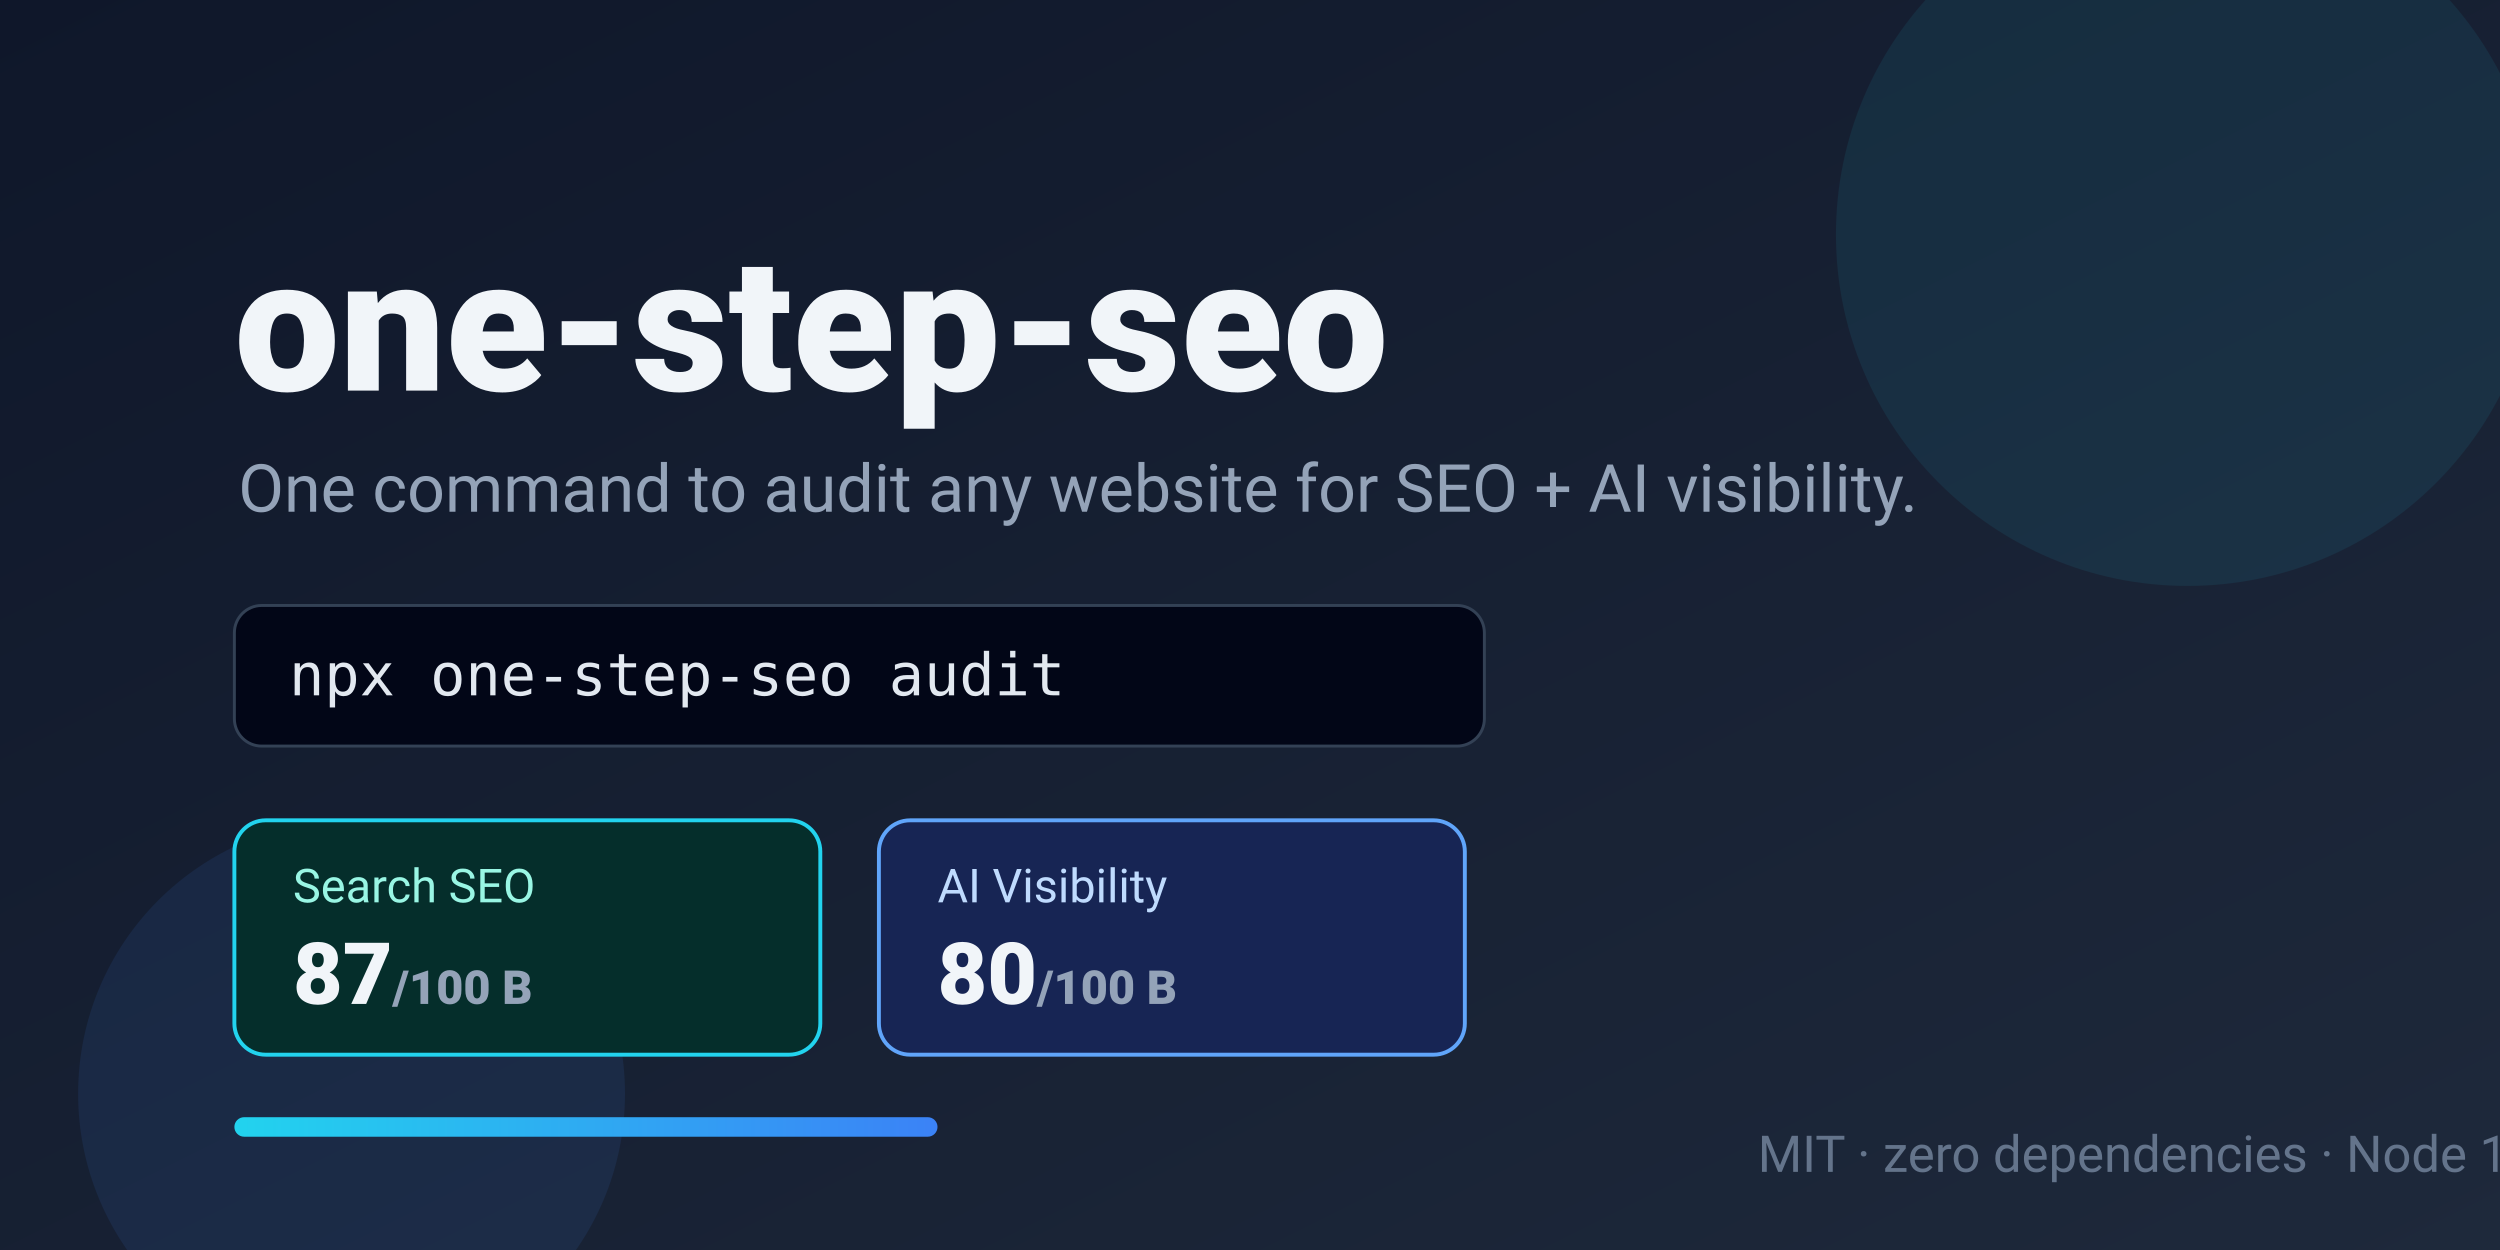
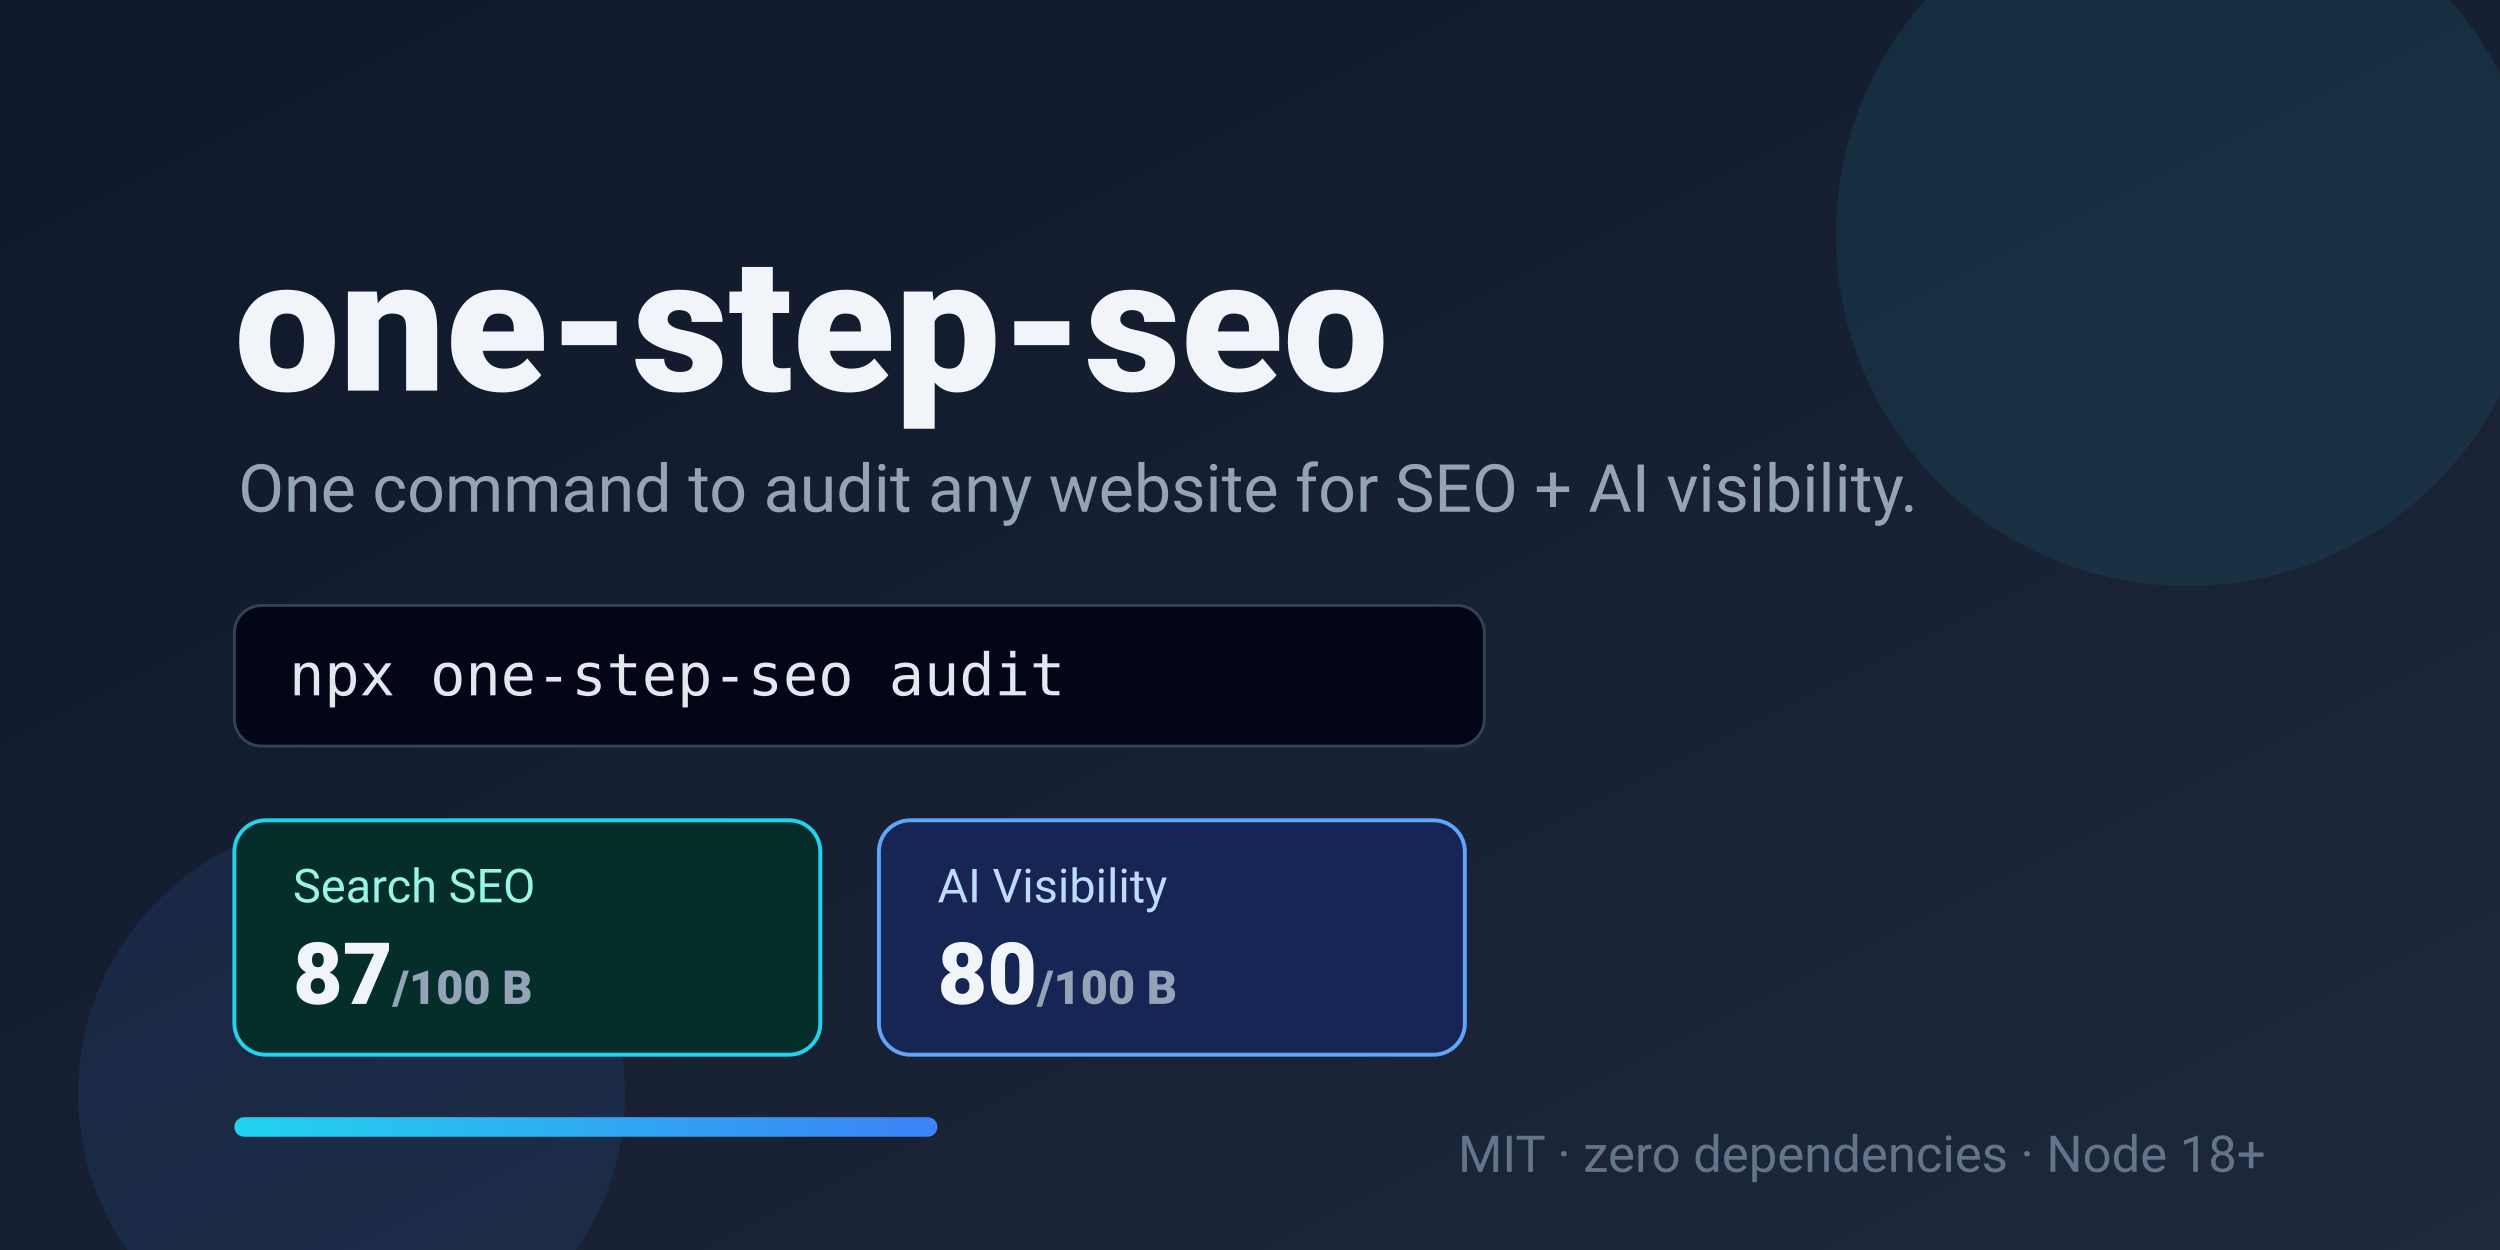
<svg xmlns="http://www.w3.org/2000/svg" viewBox="0 0 1280 640" role="img" aria-label="one-step-seo social preview">
  <defs>
    <linearGradient id="bg" x1="0" y1="0" x2="1" y2="1">
      <stop offset="0" stop-color="#0f172a" />
      <stop offset="1" stop-color="#1e293b" />
    </linearGradient>
    <linearGradient id="accent" x1="0" y1="0" x2="1" y2="0">
      <stop offset="0" stop-color="#22d3ee" />
      <stop offset="1" stop-color="#3b82f6" />
    </linearGradient>
  </defs>
  <rect x="0" y="0" width="1280" height="640" fill="url(#bg)" />
  <circle cx="1120" cy="120" r="180" fill="#22d3ee" opacity="0.08" />
  <circle cx="180" cy="560" r="140" fill="#3b82f6" opacity="0.10" />
  <text x="120" y="200" font-family="system-ui,-apple-system,Segoe UI,Roboto,sans-serif" font-size="96" font-weight="800" fill="#f1f5f9">one-step-seo</text>
  <text x="122" y="262" font-family="system-ui,-apple-system,Segoe UI,Roboto,sans-serif" font-size="34" fill="#94a3b8">One command to audit any website for SEO + AI visibility.</text>
  <rect x="120" y="310" width="640" height="72" rx="14" fill="#020617" stroke="#334155" stroke-width="1.5" />
  <text x="148" y="356" font-family="ui-monospace,SFMono-Regular,Menlo,Consolas,monospace" font-size="30" fill="#e2e8f0">npx one-step-seo audit</text>
  <g font-family="system-ui,-apple-system,Segoe UI,Roboto,sans-serif">
    <rect x="120" y="420" width="300" height="120" rx="16" fill="#052e2b" stroke="#22d3ee" stroke-width="2" />
    <text x="150" y="462" font-size="24" fill="#99f6e4">Search SEO</text>
    <text x="150" y="514" font-size="44" font-weight="800" fill="#f1f5f9">87<tspan font-size="24" fill="#94a3b8">/100 B</tspan>
    </text>
    <rect x="450" y="420" width="300" height="120" rx="16" fill="#172554" stroke="#60a5fa" stroke-width="2" />
    <text x="480" y="462" font-size="24" fill="#bfdbfe">AI Visibility</text>
    <text x="480" y="514" font-size="44" font-weight="800" fill="#f1f5f9">80<tspan font-size="24" fill="#94a3b8">/100 B</tspan>
    </text>
  </g>
  <rect x="120" y="572" width="360" height="10" rx="5" fill="url(#accent)" />
-   <text x="900" y="600" font-family="system-ui,-apple-system,Segoe UI,Roboto,sans-serif" font-size="26" fill="#64748b">MIT · zero dependencies · Node 18+</text>
+   <text x="1160" y="600" text-anchor="end" font-family="system-ui,-apple-system,Segoe UI,Roboto,sans-serif" font-size="26" fill="#64748b">MIT · zero dependencies · Node 18+</text>
</svg>
